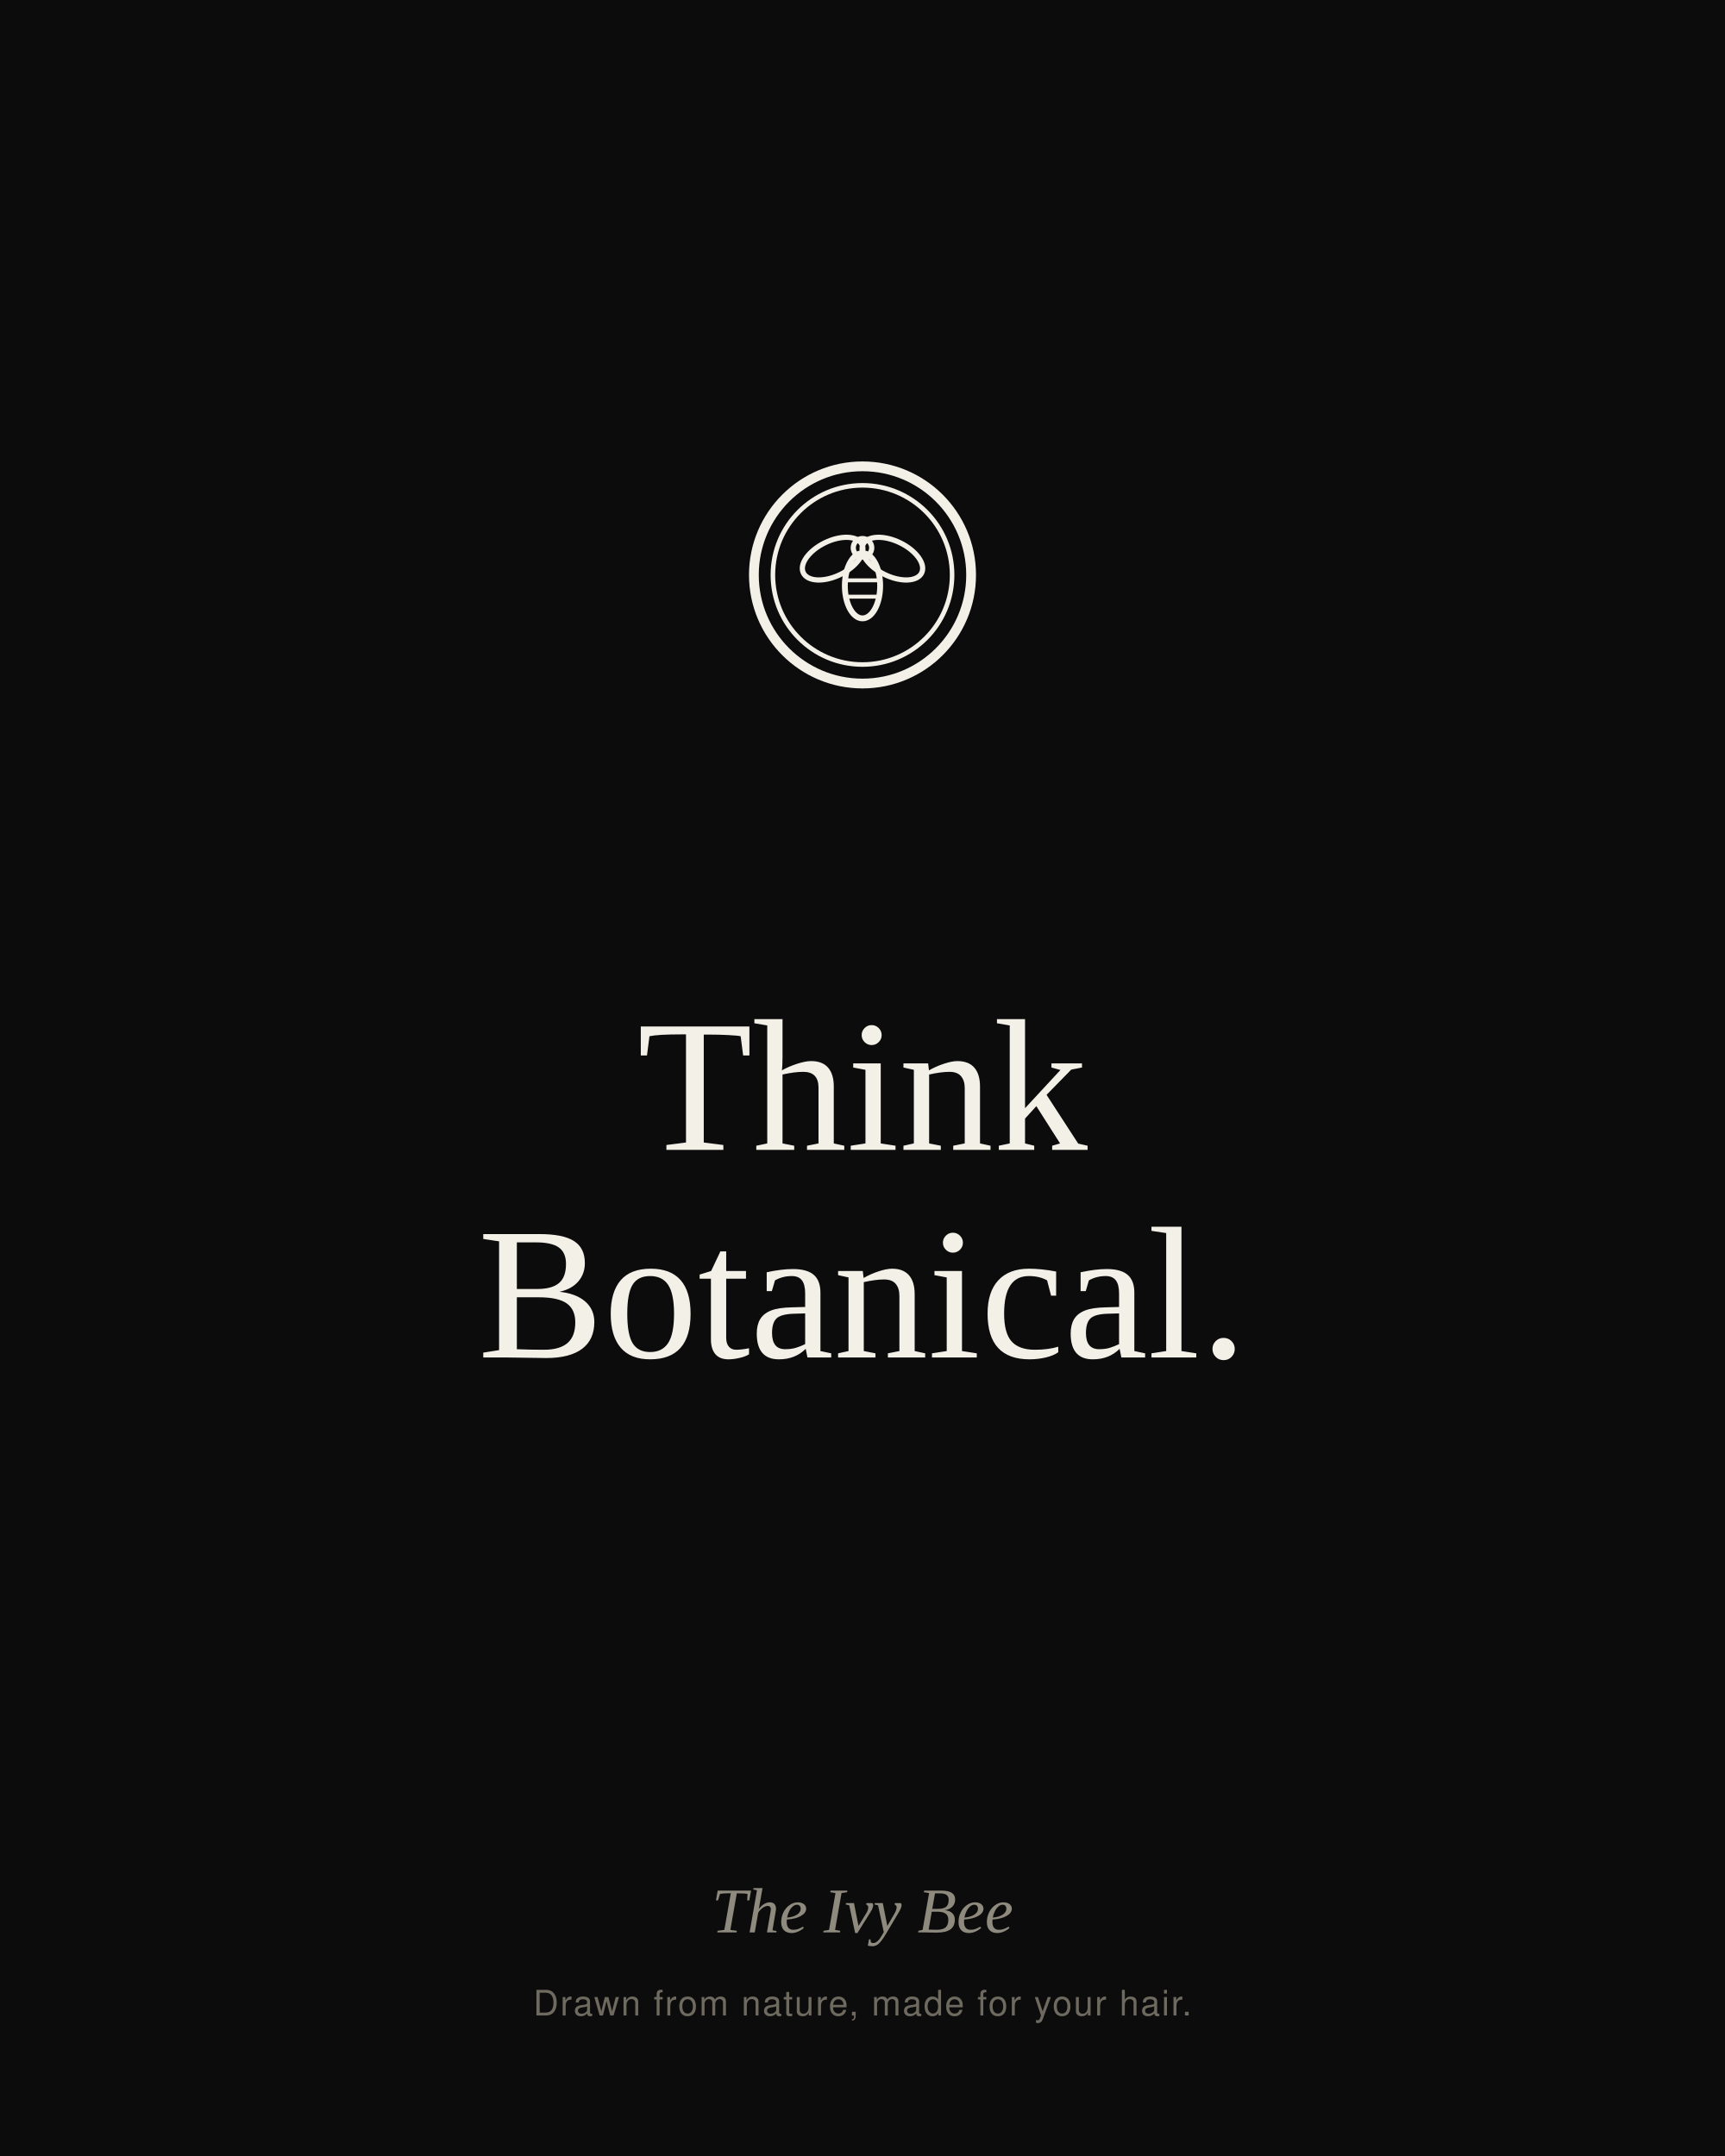
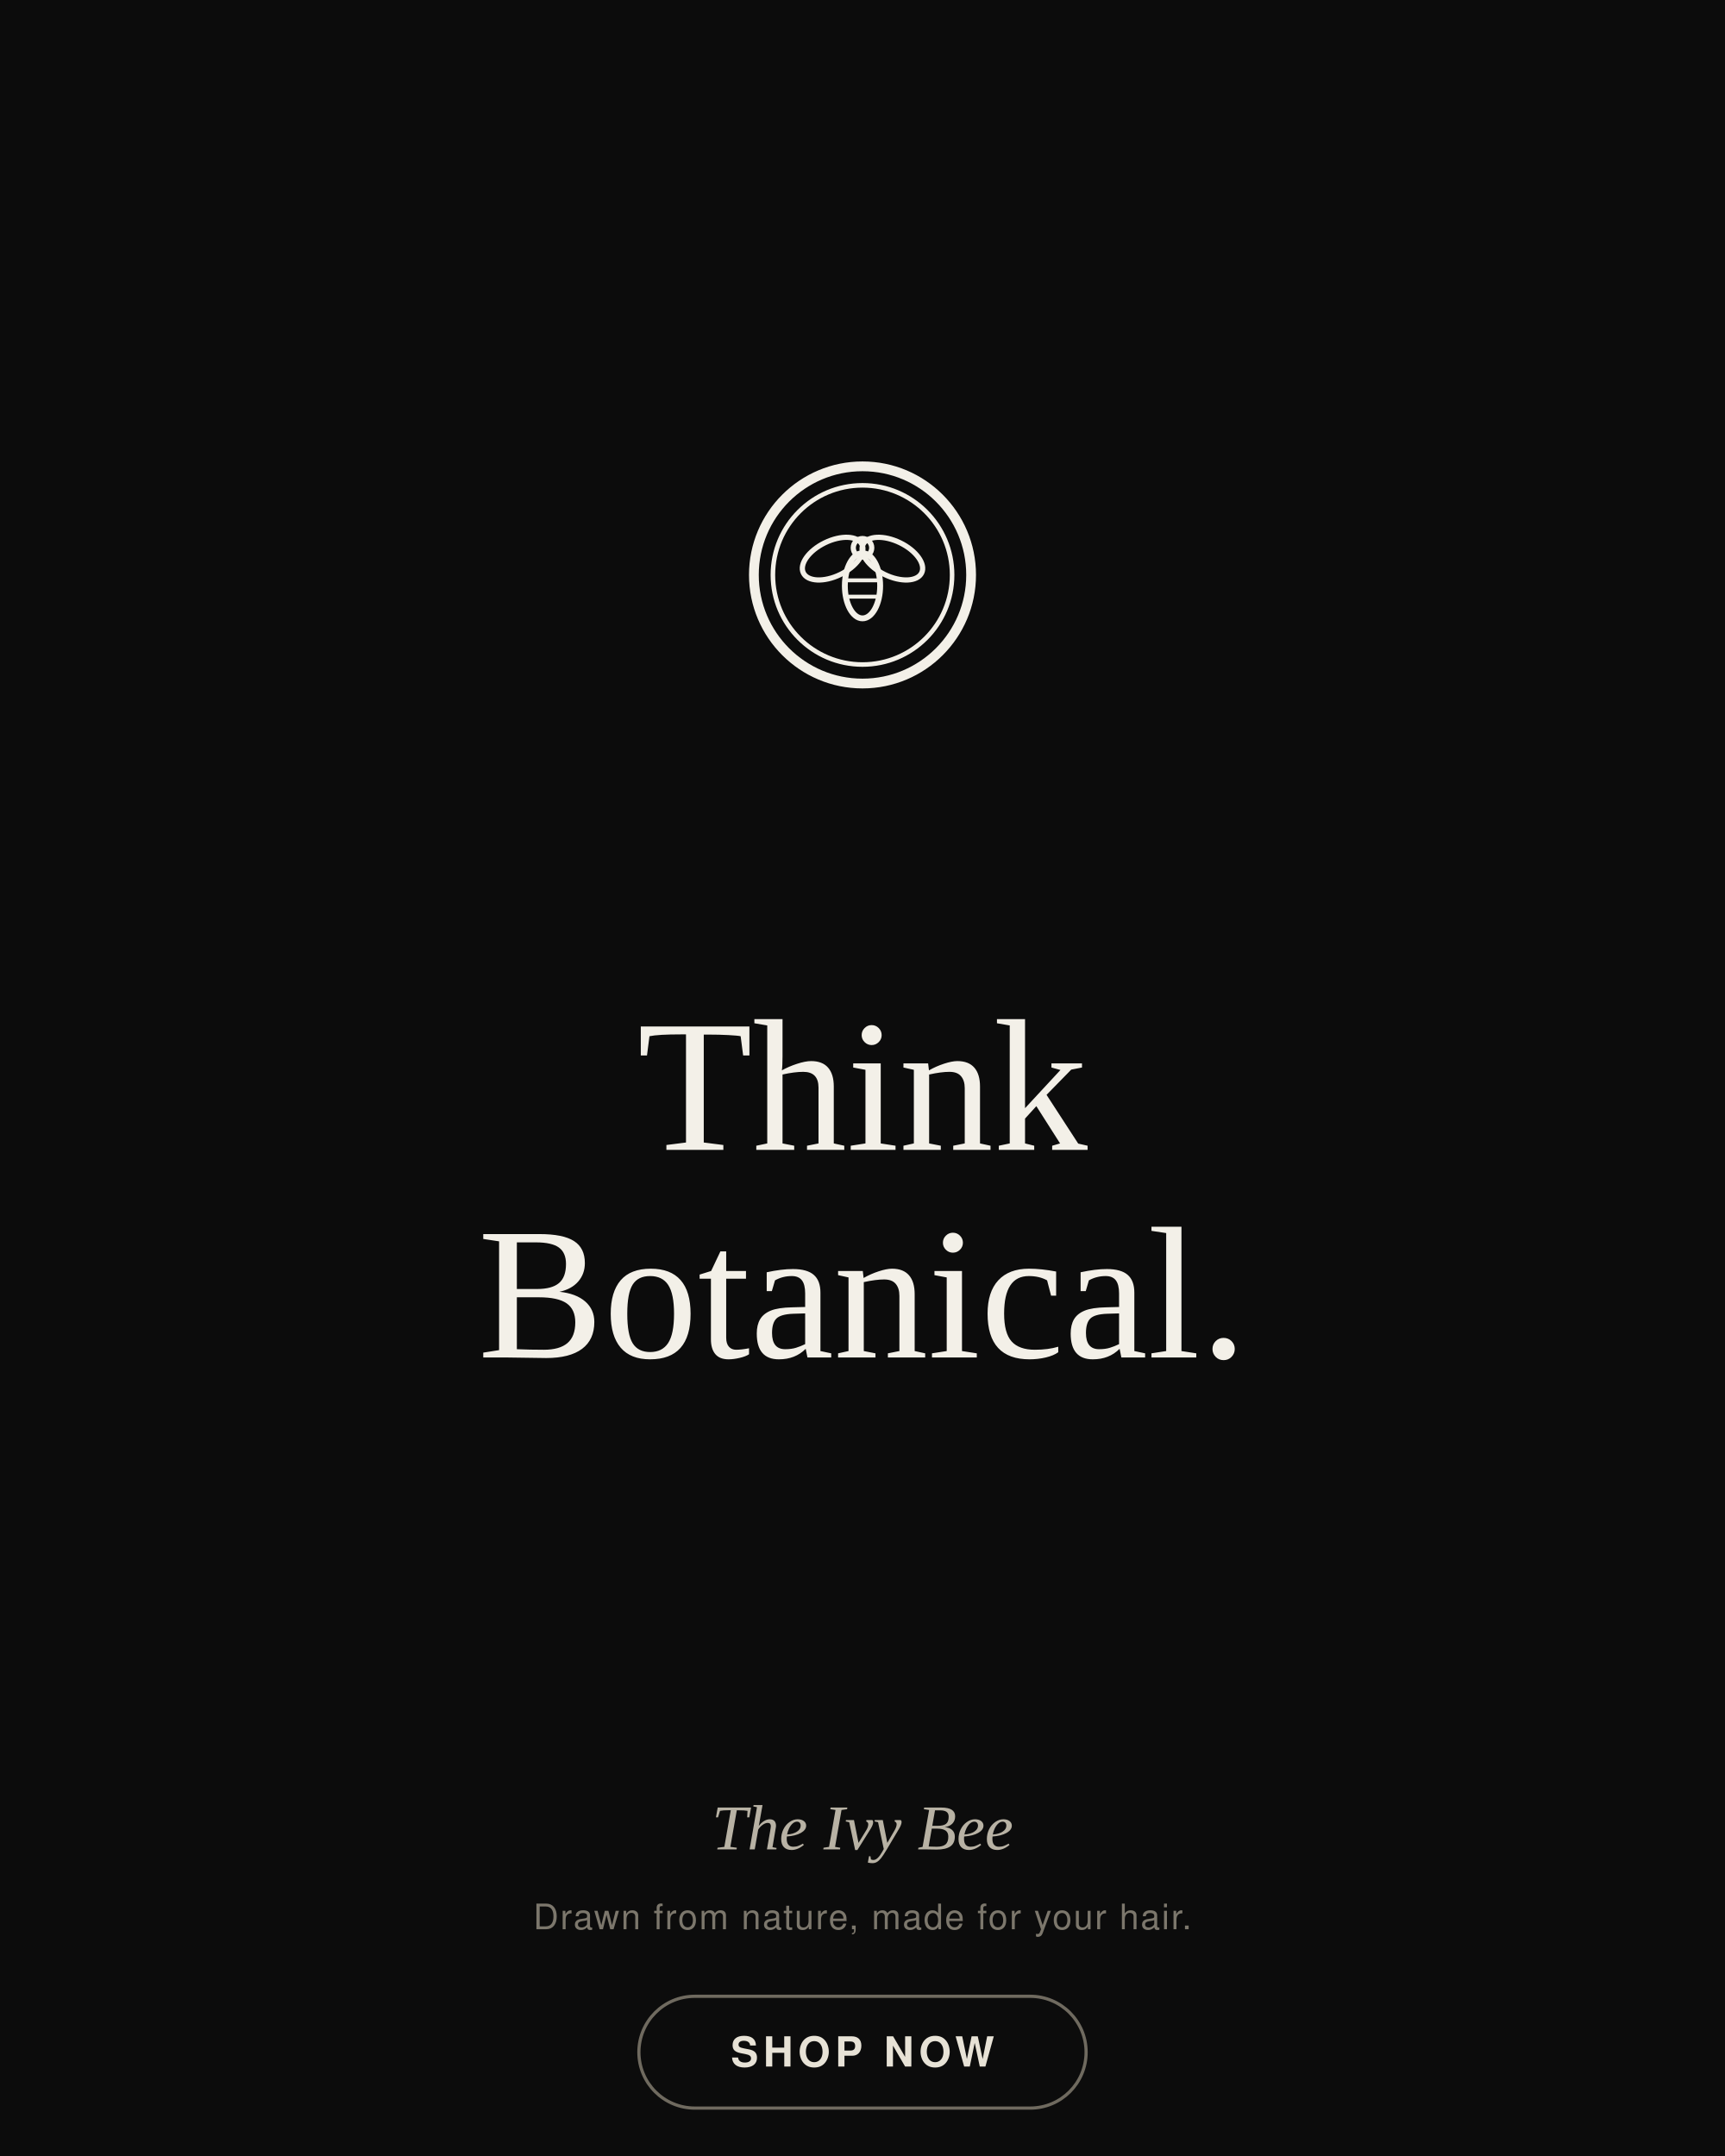
<svg xmlns="http://www.w3.org/2000/svg" viewBox="0 0 1080 1350" width="1080" height="1350">
  <rect width="1080" height="1350" fill="#0c0c0c" />
  <g transform="translate(540 360) scale(1.7)" fill="none" stroke="#f3f0e8" stroke-linecap="round">
    <circle r="40" stroke-width="3.6" />
    <circle r="33" stroke-width="1.68" />
    <ellipse cx="-11" cy="-6" rx="12" ry="6.5" stroke-width="1.92" transform="rotate(-26 -11 -6)" />
    <ellipse cx="11" cy="-6" rx="12" ry="6.5" stroke-width="1.92" transform="rotate(26 11 -6)" />
    <ellipse cx="0" cy="4" rx="6.5" ry="12" stroke-width="2.16" />
    <circle cx="0" cy="-10" r="3.4" stroke-width="1.92" />
    <line x1="-6" y1="2" x2="6" y2="2" stroke-width="1.44" />
    <line x1="-5" y1="8" x2="5" y2="8" stroke-width="1.44" />
  </g>
  <text x="540" y="720" text-anchor="middle" font-family="Georgia, 'Times New Roman', serif" font-size="118" fill="#f3f0e8">Think</text>
  <text x="540" y="850" text-anchor="middle" font-family="Georgia, 'Times New Roman', serif" font-size="118" fill="#f3f0e8">Botanical.</text>
-   <text x="540" y="1210" text-anchor="middle" font-family="Georgia, 'Times New Roman', serif" font-style="italic" font-size="40" fill="#8f8a7e">The Ivy Bee</text>
-   <text x="540" y="1262" text-anchor="middle" font-family="Helvetica, Arial, sans-serif" font-size="22" letter-spacing="1" fill="#6f6a5f">Drawn from nature, made for your hair.</text>
+   <text x="540" y="1158" text-anchor="middle" font-family="Georgia, 'Times New Roman', serif" font-style="italic" font-size="40" fill="#b8b2a4">The Ivy Bee</text>
+   <text x="540" y="1208" text-anchor="middle" font-family="Helvetica, Arial, sans-serif" font-size="22" letter-spacing="1" fill="#7c776c">Drawn from nature, made for your hair.</text>
+   <rect x="400" y="1250" width="280" height="70" rx="35" fill="none" stroke="#6f6a5f" stroke-width="2" />
+   <text x="540" y="1294" text-anchor="middle" font-family="Helvetica, Arial, sans-serif" font-weight="bold" font-size="26" letter-spacing="3" fill="#e7e2d6">SHOP NOW</text>
</svg>
